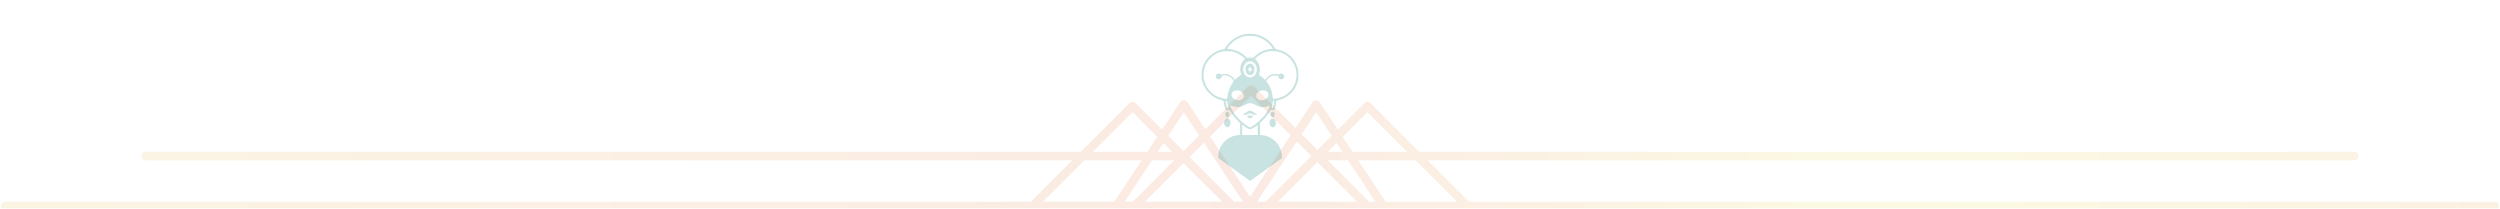
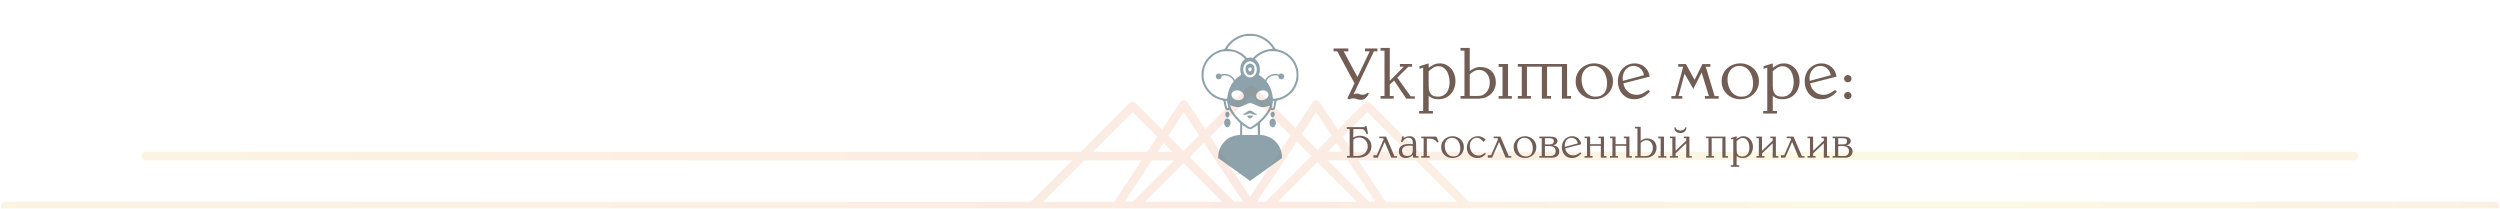
<svg xmlns="http://www.w3.org/2000/svg" xmlns:xlink="http://www.w3.org/1999/xlink" width="840mm" height="70mm" viewBox="0 0 840 70" version="1.1" id="svg1">
  <defs id="defs1">
    <linearGradient xlink:href="#linearGradient490270" id="linearGradient2" gradientUnits="userSpaceOnUse" gradientTransform="matrix(0.8304444,0,0,0.8304444,-649.2515,-341.3594)" x1="800.61" y1="591.469" x2="1013.369" y2="591.469" />
    <linearGradient id="linearGradient490270">
      <stop style="stop-color:#edcd79;stop-opacity:1;" offset="0" id="stop490266" />
      <stop style="stop-color:#ed9d79;stop-opacity:1;" offset="0.5" id="stop490274" />
      <stop style="stop-color:#ede579;stop-opacity:1;" offset="0.75" id="stop490276" />
      <stop style="stop-color:#edbd79;stop-opacity:1;" offset="1" id="stop490268" />
    </linearGradient>
  </defs>
  <g id="layer1" transform="matrix(4.750331,0,0,4.750331,-73.81612,-642.4794)" style="opacity:0.214;stroke-width:0.211">
    <path id="path2" style="mix-blend-mode:normal;fill:url(#linearGradient2);fill-opacity:1;fill-rule:nonzero;stroke:none;stroke-width:0.007" d="m 104.025,141.287 c -0.078,0 -0.156,0.029 -0.214,0.088 -1.006,1.006 -2.012,2.012 -3.017,3.018 -0.42,-0.634 -0.84,-1.269 -1.26,-1.903 -0.129,-0.195 -0.395,-0.195 -0.524,0 -0.425,0.642 -0.85,1.284 -1.274,1.925 -0.624,-0.624 -1.249,-1.249 -1.874,-1.874 -0.117,-0.117 -0.312,-0.117 -0.429,0 -1.148,1.148 -2.296,2.297 -3.445,3.445 H 28.715 25.85 c -0.391,0 -0.391,0.606 0,0.606 H 91.381 c -0.975,0.976 -1.951,1.951 -2.926,2.927 H 31.436 15.904 c -0.269,0 -0.353,0.286 -0.252,0.466 H 192.257 c 0.1,-0.179 0.016,-0.466 -0.252,-0.466 h -0.003 -72.551 c -0.975,-0.976 -1.951,-1.951 -2.926,-2.927 h 62.666 2.865 c 0.391,0 0.391,-0.606 0,-0.606 h -66.138 c -1.148,-1.148 -2.296,-2.296 -3.444,-3.445 -0.117,-0.117 -0.312,-0.117 -0.428,0 -0.624,0.624 -1.249,1.249 -1.874,1.874 -0.425,-0.642 -0.849,-1.284 -1.274,-1.925 -0.13,-0.195 -0.395,-0.195 -0.525,0 -0.401,0.605 -0.801,1.211 -1.201,1.816 -0.977,-0.977 -1.954,-1.954 -2.931,-2.931 -0.059,-0.058 -0.136,-0.088 -0.214,-0.088 z m -0.001,0.732 c 0.018,0.018 0.032,0.03 0.055,0.053 0.319,0.319 0.637,0.637 0.957,0.957 0.597,0.598 1.195,1.195 1.793,1.793 -0.959,1.448 -1.917,2.896 -2.876,4.343 -0.94,-1.419 -1.879,-2.838 -2.818,-4.257 0.963,-0.963 1.926,-1.927 2.889,-2.89 z m -8.377,1.165 c 0.234,0.235 0.469,0.47 0.704,0.704 0.347,0.347 0.695,0.695 1.043,1.042 -0.233,0.352 -0.466,0.704 -0.699,1.055 H 92.845 c 0.934,-0.933 1.868,-1.868 2.801,-2.802 z m 16.611,0 c 0.235,0.235 0.47,0.47 0.704,0.704 0.699,0.699 1.398,1.398 2.098,2.098 h -3.47 -0.379 c -0.232,-0.352 -0.466,-0.703 -0.699,-1.055 0.582,-0.583 1.164,-1.165 1.746,-1.747 z m -12.987,0.007 c 0.113,0.17 0.225,0.341 0.338,0.511 0.249,0.376 0.497,0.752 0.746,1.128 -0.368,0.367 -0.736,0.735 -1.103,1.103 -0.361,-0.361 -0.721,-0.721 -1.081,-1.082 0.366,-0.554 0.732,-1.107 1.099,-1.66 z m 9.363,0 c 0.113,0.17 0.225,0.341 0.338,0.511 0.254,0.383 0.508,0.767 0.762,1.15 -0.336,0.336 -0.673,0.673 -1.009,1.009 -0.373,-0.373 -0.745,-0.746 -1.118,-1.118 0.342,-0.517 0.684,-1.034 1.027,-1.551 z m -1.369,2.067 c 0.165,0.165 0.33,0.331 0.495,0.495 0.179,0.179 0.357,0.358 0.536,0.536 -1.077,1.077 -2.153,2.153 -3.23,3.229 h -0.578 c 0.068,-0.129 0.147,-0.289 0.254,-0.45 0.548,-0.828 1.097,-1.656 1.645,-2.484 0.293,-0.442 0.585,-0.885 0.877,-1.327 z m -6.568,0.087 c 0.185,0.28 0.371,0.561 0.557,0.841 0.736,1.112 1.471,2.222 2.206,3.333 h -0.621 c -1.053,-1.053 -2.105,-2.105 -3.158,-3.158 0.091,-0.091 0.183,-0.183 0.274,-0.274 0.247,-0.247 0.495,-0.494 0.742,-0.742 z m -2.868,0.022 c 0.206,0.206 0.412,0.412 0.618,0.618 h -1.028 c 0.136,-0.206 0.273,-0.412 0.41,-0.618 z m 12.245,0 c 0.136,0.206 0.273,0.412 0.41,0.618 h -1.028 c 0.206,-0.206 0.412,-0.412 0.618,-0.618 z m -17.836,1.224 h 4.053 c -0.646,0.976 -1.292,1.952 -1.937,2.927 h -5.043 c 0.133,-0.133 0.267,-0.267 0.4,-0.4 0.814,-0.815 1.629,-1.63 2.444,-2.444 0.027,-0.028 0.054,-0.055 0.082,-0.083 z m 4.781,0 h 1.574 c -0.976,0.976 -1.951,1.951 -2.926,2.927 h -0.541 c 0.068,-0.129 0.147,-0.289 0.254,-0.45 0.547,-0.825 1.093,-1.651 1.64,-2.477 z m 12.438,0 h 1.429 c 0.646,0.976 1.292,1.951 1.938,2.927 h -0.441 c -0.976,-0.976 -1.95,-1.951 -2.926,-2.927 z m 2.155,0 h 4.054 c 0.975,0.976 1.951,1.951 2.926,2.927 h -5.043 c -0.646,-0.976 -1.292,-1.951 -1.938,-2.927 z m -2.888,0.126 c 0.934,0.933 1.868,1.867 2.801,2.801 h -5.602 c 0.133,-0.133 0.267,-0.267 0.4,-0.4 0.8,-0.801 1.601,-1.601 2.401,-2.401 z m -9.472,0.072 c 0.91,0.91 1.819,1.819 2.729,2.729 h -5.458 c 0.235,-0.236 0.471,-0.471 0.706,-0.706 0.674,-0.674 1.348,-1.349 2.023,-2.023 z" />
  </g>
-   <path id="path3" style="font-variation-settings:normal;opacity:0.807;mix-blend-mode:exclusion;vector-effect:none;fill:#442325;fill-opacity:1;stroke:none;stroke-width:0.02;stroke-linecap:butt;stroke-linejoin:miter;stroke-miterlimit:4;stroke-dasharray:none;stroke-dashoffset:0;stroke-opacity:1;-inkscape-stroke:none;stop-color:#000000" d="m 420.069,11.354 c -0.749,-0.004 -1.497,0.051 -2.014,0.166 -2.665,0.592 -5.016,2.262 -6.296,4.474 -0.272,0.47 -0.313,0.496 -0.977,0.618 -2.864,0.528 -5.444,2.667 -6.48,5.373 -0.455,1.188 -0.588,1.95 -0.578,3.327 0.006,1.003 0.063,1.413 0.295,2.198 0.892,3.019 3.32,5.386 6.266,6.108 0.497,0.122 0.769,0.244 0.803,0.361 0.028,0.097 0.158,0.722 0.288,1.387 0.208,1.062 0.274,1.242 0.55,1.474 0.304,0.256 0.5,0.277 1.028,0.109 0.146,-0.046 0.241,0.037 0.385,0.339 0.354,0.743 1.368,2.073 2.376,3.117 l 1.001,1.038 -0.022,1.926 -0.022,1.925 -0.862,0.122 c -2.044,0.292 -3.521,1.095 -4.793,2.603 -0.998,1.183 -1.55,2.545 -1.672,4.118 l -0.074,0.939 10.764,7.709 10.764,-7.709 -0.072,-0.772 c -0.094,-1.012 -0.332,-1.913 -0.719,-2.729 -1.096,-2.306 -3.383,-3.913 -5.943,-4.176 l -0.694,-0.072 V 43.331 41.334 l 0.812,-0.802 c 1.01,-0.997 1.703,-1.859 2.299,-2.864 0.254,-0.427 0.475,-0.778 0.492,-0.778 0.017,0 0.151,0.047 0.3,0.103 0.34,0.129 0.821,-0.026 1.008,-0.325 0.075,-0.12 0.232,-0.71 0.35,-1.312 0.118,-0.602 0.237,-1.2 0.265,-1.33 0.037,-0.174 0.157,-0.257 0.452,-0.311 1.235,-0.23 2.619,-0.884 3.723,-1.759 1.439,-1.142 2.346,-2.5 2.91,-4.358 0.25,-0.822 0.289,-1.135 0.29,-2.393 0.002,-1.731 -0.143,-2.369 -0.891,-3.912 -0.829,-1.709 -2.18,-3.061 -3.917,-3.919 -0.76,-0.376 -2.254,-0.845 -2.723,-0.855 -0.095,-0.002 -0.433,-0.415 -0.76,-0.925 -1.26,-1.967 -3.481,-3.493 -5.896,-4.052 -0.519,-0.12 -1.269,-0.183 -2.018,-0.187 z m -0.019,0.727 c 1.579,0.002 1.712,0.019 2.68,0.342 1.277,0.427 2.608,1.24 3.535,2.159 0.702,0.695 1.463,1.693 1.367,1.79 -0.027,0.027 -0.477,0.098 -1.001,0.157 -1.831,0.208 -3.597,1.026 -4.971,2.303 l -0.699,0.649 -0.47,-0.105 c -0.306,-0.068 -0.65,-0.067 -0.988,0.002 l -0.518,0.106 -0.513,-0.529 c -1.326,-1.37 -3.248,-2.235 -5.527,-2.488 l -0.618,-0.069 0.222,-0.394 c 0.292,-0.519 1.298,-1.588 2.029,-2.157 0.737,-0.573 1.966,-1.193 3.006,-1.518 0.7,-0.219 1.02,-0.25 2.466,-0.249 z m 7.525,5.087 c 0.887,0.017 1.848,0.149 2.508,0.369 2.124,0.709 3.718,2.089 4.706,4.078 0.621,1.251 0.838,2.176 0.841,3.591 0.009,3.604 -2.449,6.786 -5.954,7.708 -0.884,0.233 -1.879,0.359 -1.945,0.246 -0.024,-0.041 -0.077,-0.34 -0.117,-0.665 -0.117,-0.951 -0.485,-2.33 -0.817,-3.071 -0.349,-0.778 -0.798,-1.499 -1.331,-2.143 0.353,-0.752 0.987,-1.38 1.751,-1.7 0.727,-0.304 1.57,-0.329 2.325,-0.093 -0.074,0.379 0.08,0.784 0.421,1.011 0.453,0.302 1.069,0.18 1.371,-0.273 0.302,-0.453 0.18,-1.069 -0.273,-1.371 -0.413,-0.275 -0.979,-0.193 -1.301,0.183 -0.284,-0.096 -0.58,-0.159 -0.879,-0.188 -0.627,-0.06 -1.27,0.03 -1.855,0.275 -0.819,0.342 -1.497,0.976 -1.913,1.753 -0.587,-0.631 -1.259,-1.177 -1.999,-1.617 -0.162,-0.097 -0.165,-0.145 -0.026,-0.483 0.394,-0.959 0.302,-2.47 -0.212,-3.484 -0.15,-0.295 -0.484,-0.755 -0.744,-1.022 l -0.472,-0.487 0.456,-0.439 c 1.047,-1.008 2.57,-1.792 4.025,-2.076 0.399,-0.078 0.905,-0.11 1.437,-0.1 z m -15.19,0.056 c 1.48,8.07e-4 1.676,0.025 2.466,0.299 1.073,0.373 2.108,0.979 2.887,1.691 l 0.602,0.55 -0.492,0.526 c -0.271,0.289 -0.618,0.802 -0.77,1.139 -0.427,0.944 -0.463,2.586 -0.078,3.588 0.043,0.112 -0.113,0.269 -0.504,0.509 -0.583,0.359 -1.123,0.816 -1.608,1.35 -0.417,-0.776 -1.095,-1.41 -1.914,-1.753 -0.586,-0.245 -1.228,-0.336 -1.855,-0.276 v 0.001 c -0.299,0.029 -0.595,0.091 -0.879,0.187 -0.32,-0.375 -0.881,-0.461 -1.301,-0.182 -0.453,0.302 -0.575,0.918 -0.273,1.371 0.302,0.453 0.918,0.575 1.371,0.273 0.336,-0.224 0.494,-0.63 0.42,-1.011 0.756,-0.236 1.599,-0.212 2.326,0.092 0.767,0.321 1.401,0.952 1.754,1.708 -1.08,1.353 -1.832,3.116 -2.098,5.021 -0.147,1.05 -0.064,0.988 -1.13,0.832 -3.273,-0.481 -5.908,-2.88 -6.712,-6.109 -0.188,-0.757 -0.219,-1.122 -0.175,-2.197 0.09,-2.208 0.8,-3.804 2.387,-5.364 1.019,-1.002 1.692,-1.426 3.009,-1.901 0.919,-0.331 1.023,-0.345 2.566,-0.344 z m 7.691,3.382 c 0.855,0.036 1.656,0.623 2.01,1.569 0.517,1.381 0.024,3.007 -1.08,3.57 -0.935,0.477 -1.783,0.32 -2.531,-0.469 -0.825,-0.87 -0.999,-2.232 -0.428,-3.353 0.318,-0.624 0.633,-0.938 1.17,-1.162 0.282,-0.118 0.574,-0.168 0.859,-0.156 z m -0.045,0.749 c -0.247,-0.006 -0.496,0.07 -0.736,0.232 -0.565,0.381 -0.8,0.877 -0.799,1.689 8e-4,0.906 0.34,1.551 0.964,1.837 0.488,0.224 0.91,0.179 1.369,-0.145 0.488,-0.345 0.663,-0.793 0.666,-1.701 8.1e-4,-0.726 -0.03,-0.855 -0.298,-1.207 -0.348,-0.456 -0.753,-0.695 -1.165,-0.705 z m -0.017,1.285 c 0.141,-0.006 0.285,0.041 0.405,0.161 0.234,0.234 0.21,0.755 -0.046,1.011 -0.118,0.118 -0.287,0.213 -0.375,0.213 -0.242,0 -0.59,-0.396 -0.59,-0.672 0,-0.407 0.296,-0.696 0.606,-0.713 z m -4.367,7.71 a 2.101,1.633 13.564 0 1 0.591,0.075 2.101,1.633 13.564 0 1 1.659,2.081 2.101,1.633 13.564 0 1 -2.425,1.094 2.101,1.633 13.564 0 1 -1.66,-2.08 2.101,1.633 13.564 0 1 1.835,-1.17 z m 8.707,0 a 1.633,2.101 76.436 0 1 1.834,1.17 1.633,2.101 76.436 0 1 -1.659,2.08 1.633,2.101 76.436 0 1 -2.425,-1.094 1.633,2.101 76.436 0 1 1.659,-2.081 1.633,2.101 76.436 0 1 0.591,-0.074 z m -12.314,3.537 c 0.24,0 0.272,0.055 0.339,0.563 0.04,0.31 0.147,0.816 0.235,1.125 0.089,0.309 0.132,0.61 0.095,0.67 -0.037,0.06 -0.152,0.108 -0.256,0.108 -0.155,0 -0.225,-0.185 -0.377,-0.991 -0.103,-0.545 -0.213,-1.1 -0.244,-1.232 -0.047,-0.201 -0.011,-0.242 0.209,-0.242 z m 15.89,0 c 0.325,0 0.326,0.019 0.054,1.34 -0.118,0.573 -0.215,1.061 -0.215,1.084 0,0.001 -8e-4,0.004 -8e-4,0.006 -1.4e-4,5.71e-4 -8.1e-4,0.002 -8.1e-4,0.004 -0.03,0.066 -0.415,0.031 -0.463,-0.046 -0.027,-0.044 0.041,-0.442 0.153,-0.885 0.111,-0.442 0.203,-0.961 0.204,-1.153 8.1e-4,-0.3 0.039,-0.349 0.27,-0.349 z m -7.915,0.77 c 0.476,-0.004 0.956,0.196 1.813,0.599 0.644,0.303 1.404,0.608 1.688,0.678 0.623,0.153 1.496,0.076 2.432,-0.216 0.366,-0.114 0.685,-0.192 0.723,-0.178 v 0.001 h 8.1e-4 v 0.001 h 8e-4 v 0.001 h 8.2e-4 v 0.001 c 0.013,0.038 -0.09,0.345 -0.234,0.699 -0.789,1.942 -3.022,4.411 -5.47,6.046 -0.409,0.273 -0.819,0.496 -0.911,0.495 -0.241,-0.002 -0.956,-0.429 -1.888,-1.131 -1.949,-1.467 -3.5,-3.245 -4.391,-5.033 -0.528,-1.058 -0.588,-1.3 -0.294,-1.175 0.103,0.043 0.621,0.197 1.152,0.341 1.442,0.392 1.928,0.323 3.591,-0.502 0.839,-0.416 1.31,-0.623 1.786,-0.627 z m -0.045,2.493 c -0.141,0.009 -0.292,0.062 -0.545,0.171 -0.293,0.126 -0.642,0.346 -0.777,0.49 -0.135,0.143 -0.441,0.312 -0.679,0.376 -0.405,0.109 -0.419,0.127 -0.227,0.267 0.305,0.223 0.814,0.183 1.494,-0.118 0.748,-0.331 0.835,-0.331 1.548,0.001 0.641,0.298 1.161,0.34 1.463,0.119 0.189,-0.139 0.18,-0.153 -0.142,-0.223 -0.189,-0.042 -0.403,-0.132 -0.476,-0.204 -0.336,-0.326 -0.917,-0.697 -1.277,-0.812 -0.128,-0.041 -0.226,-0.064 -0.322,-0.067 -0.019,-8.03e-4 -0.04,-0.001 -0.06,0 z m 7.717,0.384 c -0.373,0.006 -0.776,0.374 -0.776,0.876 0,0.356 0.251,0.899 0.453,0.98 0.298,0.12 0.505,0.058 0.717,-0.211 0.269,-0.342 0.298,-1.064 0.056,-1.409 -0.117,-0.167 -0.281,-0.238 -0.451,-0.235 z m -15.306,0.011 c -0.064,0.002 -0.132,0.013 -0.204,0.031 -0.529,0.133 -0.639,1.306 -0.158,1.699 0.31,0.253 0.489,0.237 0.801,-0.075 0.179,-0.179 0.262,-0.383 0.262,-0.636 0,-0.675 -0.252,-1.036 -0.7,-1.019 z m 7.664,1.274 c -0.843,0 -0.958,0.023 -0.957,0.188 8.1e-4,0.24 0.095,0.37 0.424,0.595 h 8.1e-4 c 0.146,0.1 0.353,0.182 0.461,0.182 0.358,0 0.803,-0.311 0.918,-0.64 l 0.113,-0.325 z m -7.625,0.975 v 0.001 c -0.1,0.006 -0.205,0.043 -0.336,0.111 -0.858,0.446 -1.039,1.772 -0.343,2.51 0.472,0.5 0.883,0.502 1.32,0.002 0.593,-0.676 0.547,-1.818 -0.096,-2.359 -0.227,-0.191 -0.379,-0.274 -0.546,-0.265 z m 15.26,0.026 c -0.081,-0.002 -0.165,0.006 -0.251,0.031 -0.912,0.262 -1.191,1.796 -0.467,2.565 0.553,0.586 1.184,0.445 1.569,-0.351 0.467,-0.965 -0.066,-2.214 -0.852,-2.245 z m -10.309,2.103 0.831,0.579 c 1.675,1.166 1.88,1.178 3.369,0.187 0.54,-0.359 0.995,-0.64 1.011,-0.624 0.026,0.027 0.062,2.252 0.047,2.998 l -0.006,0.295 H 419.996 417.37 V 43.642 Z" />
+   <path id="path3" style="font-variation-settings:normal;opacity:1;mix-blend-mode:exclusion;vector-effect:none;fill:#725d54;fill-opacity:1;stroke:none;stroke-width:0.02;stroke-linecap:butt;stroke-linejoin:miter;stroke-miterlimit:4;stroke-dasharray:none;stroke-dashoffset:0;stroke-opacity:1;-inkscape-stroke:none;stop-color:#000000" d="m 420.069,11.354 c -0.749,-0.004 -1.497,0.051 -2.014,0.166 -2.665,0.592 -5.016,2.262 -6.296,4.474 -0.272,0.47 -0.313,0.496 -0.977,0.618 -2.864,0.528 -5.444,2.667 -6.48,5.373 -0.455,1.188 -0.588,1.95 -0.578,3.327 0.006,1.003 0.063,1.413 0.295,2.198 0.892,3.019 3.32,5.386 6.266,6.108 0.497,0.122 0.769,0.244 0.803,0.361 0.028,0.097 0.158,0.722 0.288,1.387 0.208,1.062 0.274,1.242 0.55,1.474 0.304,0.256 0.5,0.277 1.028,0.109 0.146,-0.046 0.241,0.037 0.385,0.339 0.354,0.743 1.368,2.073 2.376,3.117 l 1.001,1.038 -0.022,1.926 -0.022,1.925 -0.862,0.122 c -2.044,0.292 -3.521,1.095 -4.793,2.603 -0.998,1.183 -1.55,2.545 -1.672,4.118 l -0.074,0.939 10.764,7.709 10.764,-7.709 -0.072,-0.772 c -0.094,-1.012 -0.332,-1.913 -0.719,-2.729 -1.096,-2.306 -3.383,-3.913 -5.943,-4.176 l -0.694,-0.072 V 43.331 41.334 l 0.812,-0.802 c 1.01,-0.997 1.703,-1.859 2.299,-2.864 0.254,-0.427 0.475,-0.778 0.492,-0.778 0.017,0 0.151,0.047 0.3,0.103 0.34,0.129 0.821,-0.026 1.008,-0.325 0.075,-0.12 0.232,-0.71 0.35,-1.312 0.118,-0.602 0.237,-1.2 0.265,-1.33 0.037,-0.174 0.157,-0.257 0.452,-0.311 1.235,-0.23 2.619,-0.884 3.723,-1.759 1.439,-1.142 2.346,-2.5 2.91,-4.358 0.25,-0.822 0.289,-1.135 0.29,-2.393 0.002,-1.731 -0.143,-2.369 -0.891,-3.912 -0.829,-1.709 -2.18,-3.061 -3.917,-3.919 -0.76,-0.376 -2.254,-0.845 -2.723,-0.855 -0.095,-0.002 -0.433,-0.415 -0.76,-0.925 -1.26,-1.967 -3.481,-3.493 -5.896,-4.052 -0.519,-0.12 -1.269,-0.183 -2.018,-0.187 z m -0.019,0.727 c 1.579,0.002 1.712,0.019 2.68,0.342 1.277,0.427 2.608,1.24 3.535,2.159 0.702,0.695 1.463,1.693 1.367,1.79 -0.027,0.027 -0.477,0.098 -1.001,0.157 -1.831,0.208 -3.597,1.026 -4.971,2.303 l -0.699,0.649 -0.47,-0.105 c -0.306,-0.068 -0.65,-0.067 -0.988,0.002 l -0.518,0.106 -0.513,-0.529 c -1.326,-1.37 -3.248,-2.235 -5.527,-2.488 l -0.618,-0.069 0.222,-0.394 c 0.292,-0.519 1.298,-1.588 2.029,-2.157 0.737,-0.573 1.966,-1.193 3.006,-1.518 0.7,-0.219 1.02,-0.25 2.466,-0.249 z m 7.525,5.087 c 0.887,0.017 1.848,0.149 2.508,0.369 2.124,0.709 3.718,2.089 4.706,4.078 0.621,1.251 0.838,2.176 0.841,3.591 0.009,3.604 -2.449,6.786 -5.954,7.708 -0.884,0.233 -1.879,0.359 -1.945,0.246 -0.024,-0.041 -0.077,-0.34 -0.117,-0.665 -0.117,-0.951 -0.485,-2.33 -0.817,-3.071 -0.349,-0.778 -0.798,-1.499 -1.331,-2.143 0.353,-0.752 0.987,-1.38 1.751,-1.7 0.727,-0.304 1.57,-0.329 2.325,-0.093 -0.074,0.379 0.08,0.784 0.421,1.011 0.453,0.302 1.069,0.18 1.371,-0.273 0.302,-0.453 0.18,-1.069 -0.273,-1.371 -0.413,-0.275 -0.979,-0.193 -1.301,0.183 -0.284,-0.096 -0.58,-0.159 -0.879,-0.188 -0.627,-0.06 -1.27,0.03 -1.855,0.275 -0.819,0.342 -1.497,0.976 -1.913,1.753 -0.587,-0.631 -1.259,-1.177 -1.999,-1.617 -0.162,-0.097 -0.165,-0.145 -0.026,-0.483 0.394,-0.959 0.302,-2.47 -0.212,-3.484 -0.15,-0.295 -0.484,-0.755 -0.744,-1.022 l -0.472,-0.487 0.456,-0.439 c 1.047,-1.008 2.57,-1.792 4.025,-2.076 0.399,-0.078 0.905,-0.11 1.437,-0.1 z m -15.19,0.056 c 1.48,8.07e-4 1.676,0.025 2.466,0.299 1.073,0.373 2.108,0.979 2.887,1.691 l 0.602,0.55 -0.492,0.526 c -0.271,0.289 -0.618,0.802 -0.77,1.139 -0.427,0.944 -0.463,2.586 -0.078,3.588 0.043,0.112 -0.113,0.269 -0.504,0.509 -0.583,0.359 -1.123,0.816 -1.608,1.35 -0.417,-0.776 -1.095,-1.41 -1.914,-1.753 -0.586,-0.245 -1.228,-0.336 -1.855,-0.276 v 0.001 c -0.299,0.029 -0.595,0.091 -0.879,0.187 -0.32,-0.375 -0.881,-0.461 -1.301,-0.182 -0.453,0.302 -0.575,0.918 -0.273,1.371 0.302,0.453 0.918,0.575 1.371,0.273 0.336,-0.224 0.494,-0.63 0.42,-1.011 0.756,-0.236 1.599,-0.212 2.326,0.092 0.767,0.321 1.401,0.952 1.754,1.708 -1.08,1.353 -1.832,3.116 -2.098,5.021 -0.147,1.05 -0.064,0.988 -1.13,0.832 -3.273,-0.481 -5.908,-2.88 -6.712,-6.109 -0.188,-0.757 -0.219,-1.122 -0.175,-2.197 0.09,-2.208 0.8,-3.804 2.387,-5.364 1.019,-1.002 1.692,-1.426 3.009,-1.901 0.919,-0.331 1.023,-0.345 2.566,-0.344 z m 7.691,3.382 c 0.855,0.036 1.656,0.623 2.01,1.569 0.517,1.381 0.024,3.007 -1.08,3.57 -0.935,0.477 -1.783,0.32 -2.531,-0.469 -0.825,-0.87 -0.999,-2.232 -0.428,-3.353 0.318,-0.624 0.633,-0.938 1.17,-1.162 0.282,-0.118 0.574,-0.168 0.859,-0.156 z m -0.045,0.749 c -0.247,-0.006 -0.496,0.07 -0.736,0.232 -0.565,0.381 -0.8,0.877 -0.799,1.689 8e-4,0.906 0.34,1.551 0.964,1.837 0.488,0.224 0.91,0.179 1.369,-0.145 0.488,-0.345 0.663,-0.793 0.666,-1.701 8.1e-4,-0.726 -0.03,-0.855 -0.298,-1.207 -0.348,-0.456 -0.753,-0.695 -1.165,-0.705 z m -0.017,1.285 c 0.141,-0.006 0.285,0.041 0.405,0.161 0.234,0.234 0.21,0.755 -0.046,1.011 -0.118,0.118 -0.287,0.213 -0.375,0.213 -0.242,0 -0.59,-0.396 -0.59,-0.672 0,-0.407 0.296,-0.696 0.606,-0.713 z m -4.367,7.71 a 2.101,1.633 13.564 0 1 0.591,0.075 2.101,1.633 13.564 0 1 1.659,2.081 2.101,1.633 13.564 0 1 -2.425,1.094 2.101,1.633 13.564 0 1 -1.66,-2.08 2.101,1.633 13.564 0 1 1.835,-1.17 z m 8.707,0 a 1.633,2.101 76.436 0 1 1.834,1.17 1.633,2.101 76.436 0 1 -1.659,2.08 1.633,2.101 76.436 0 1 -2.425,-1.094 1.633,2.101 76.436 0 1 1.659,-2.081 1.633,2.101 76.436 0 1 0.591,-0.074 z m -12.314,3.537 c 0.24,0 0.272,0.055 0.339,0.563 0.04,0.31 0.147,0.816 0.235,1.125 0.089,0.309 0.132,0.61 0.095,0.67 -0.037,0.06 -0.152,0.108 -0.256,0.108 -0.155,0 -0.225,-0.185 -0.377,-0.991 -0.103,-0.545 -0.213,-1.1 -0.244,-1.232 -0.047,-0.201 -0.011,-0.242 0.209,-0.242 z m 15.89,0 c 0.325,0 0.326,0.019 0.054,1.34 -0.118,0.573 -0.215,1.061 -0.215,1.084 0,0.001 -8e-4,0.004 -8e-4,0.006 -1.4e-4,5.71e-4 -8.1e-4,0.002 -8.1e-4,0.004 -0.03,0.066 -0.415,0.031 -0.463,-0.046 -0.027,-0.044 0.041,-0.442 0.153,-0.885 0.111,-0.442 0.203,-0.961 0.204,-1.153 8.1e-4,-0.3 0.039,-0.349 0.27,-0.349 z m -7.915,0.77 c 0.476,-0.004 0.956,0.196 1.813,0.599 0.644,0.303 1.404,0.608 1.688,0.678 0.623,0.153 1.496,0.076 2.432,-0.216 0.366,-0.114 0.685,-0.192 0.723,-0.178 v 0.001 h 8.1e-4 v 0.001 h 8e-4 v 0.001 h 8.2e-4 v 0.001 c 0.013,0.038 -0.09,0.345 -0.234,0.699 -0.789,1.942 -3.022,4.411 -5.47,6.046 -0.409,0.273 -0.819,0.496 -0.911,0.495 -0.241,-0.002 -0.956,-0.429 -1.888,-1.131 -1.949,-1.467 -3.5,-3.245 -4.391,-5.033 -0.528,-1.058 -0.588,-1.3 -0.294,-1.175 0.103,0.043 0.621,0.197 1.152,0.341 1.442,0.392 1.928,0.323 3.591,-0.502 0.839,-0.416 1.31,-0.623 1.786,-0.627 z m -0.045,2.493 c -0.141,0.009 -0.292,0.062 -0.545,0.171 -0.293,0.126 -0.642,0.346 -0.777,0.49 -0.135,0.143 -0.441,0.312 -0.679,0.376 -0.405,0.109 -0.419,0.127 -0.227,0.267 0.305,0.223 0.814,0.183 1.494,-0.118 0.748,-0.331 0.835,-0.331 1.548,0.001 0.641,0.298 1.161,0.34 1.463,0.119 0.189,-0.139 0.18,-0.153 -0.142,-0.223 -0.189,-0.042 -0.403,-0.132 -0.476,-0.204 -0.336,-0.326 -0.917,-0.697 -1.277,-0.812 -0.128,-0.041 -0.226,-0.064 -0.322,-0.067 -0.019,-8.03e-4 -0.04,-0.001 -0.06,0 z m 7.717,0.384 c -0.373,0.006 -0.776,0.374 -0.776,0.876 0,0.356 0.251,0.899 0.453,0.98 0.298,0.12 0.505,0.058 0.717,-0.211 0.269,-0.342 0.298,-1.064 0.056,-1.409 -0.117,-0.167 -0.281,-0.238 -0.451,-0.235 z m -15.306,0.011 c -0.064,0.002 -0.132,0.013 -0.204,0.031 -0.529,0.133 -0.639,1.306 -0.158,1.699 0.31,0.253 0.489,0.237 0.801,-0.075 0.179,-0.179 0.262,-0.383 0.262,-0.636 0,-0.675 -0.252,-1.036 -0.7,-1.019 z m 7.664,1.274 c -0.843,0 -0.958,0.023 -0.957,0.188 8.1e-4,0.24 0.095,0.37 0.424,0.595 h 8.1e-4 c 0.146,0.1 0.353,0.182 0.461,0.182 0.358,0 0.803,-0.311 0.918,-0.64 l 0.113,-0.325 z m -7.625,0.975 v 0.001 c -0.1,0.006 -0.205,0.043 -0.336,0.111 -0.858,0.446 -1.039,1.772 -0.343,2.51 0.472,0.5 0.883,0.502 1.32,0.002 0.593,-0.676 0.547,-1.818 -0.096,-2.359 -0.227,-0.191 -0.379,-0.274 -0.546,-0.265 z m 15.26,0.026 c -0.081,-0.002 -0.165,0.006 -0.251,0.031 -0.912,0.262 -1.191,1.796 -0.467,2.565 0.553,0.586 1.184,0.445 1.569,-0.351 0.467,-0.965 -0.066,-2.214 -0.852,-2.245 z m -10.309,2.103 0.831,0.579 c 1.675,1.166 1.88,1.178 3.369,0.187 0.54,-0.359 0.995,-0.64 1.011,-0.624 0.026,0.027 0.062,2.252 0.047,2.998 l -0.006,0.295 H 419.996 417.37 V 43.642 Z" />
+   <g id="g2" transform="translate(0,-0.099688)">
+     <path style="font-size:24.694px;line-height:1;font-family:'Beltheder Ex Marina Deco';-inkscape-font-specification:'Beltheder Ex Marina Deco, Normal';text-align:center;letter-spacing:0px;word-spacing:0px;white-space:pre;fill:#725d54;stroke-width:0.779;stroke-linejoin:round;paint-order:stroke fill markers" d="m 452.719,33.144 2.395,-5.062 -5.803,-10.742 h -1.235 v -0.963 h 4.964 v 0.963 h -1.58 l 4.643,8.643 4.124,-8.643 h -1.58 v -0.963 h 4.173 v 0.963 h -1.185 l -6.865,14.471 q 0.198,-0.099 0.445,-0.173 0.272,-0.099 0.568,-0.099 0.395,0 0.593,0.074 0.222,0.049 0.42,0.123 0.198,0.074 0.42,0.148 0.222,0.049 0.617,0.049 0.568,0 0.889,-0.148 0.321,-0.173 0.766,-0.519 l 0.494,0.198 q -0.395,0.889 -1.087,1.531 -0.691,0.642 -1.729,0.642 -0.494,0 -0.766,-0.074 -0.272,-0.074 -0.519,-0.173 -0.247,-0.099 -0.543,-0.173 -0.296,-0.074 -0.815,-0.074 -0.296,0 -0.617,0.099 -0.296,0.074 -0.519,0.272 z m 19.756,0.099 -4.05,-6.075 -1.457,1.333 v 3.852 h 1.309 v 0.889 h -4.396 V 32.354 h 1.309 V 17.117 h -1.333 v -0.914 h 3.111 v 11.063 l 4.717,-4.766 h -1.333 v -0.889 h 4.099 v 0.889 h -1.235 l -3.729,3.679 4.519,6.297 h 1.383 v 0.766 z m 7.556,-4.42 q 0,0.667 0.099,1.358 0.099,0.667 0.42,1.21 0.321,0.519 0.938,0.864 0.617,0.321 1.655,0.321 1.087,0 1.827,-0.42 0.766,-0.42 1.21,-1.087 0.469,-0.691 0.667,-1.58 0.222,-0.889 0.222,-1.852 -0.025,-0.914 -0.247,-1.852 -0.198,-0.963 -0.642,-1.704 -0.445,-0.766 -1.161,-1.235 -0.691,-0.494 -1.704,-0.494 -0.988,0 -1.778,0.519 -0.79,0.519 -1.506,1.161 z m -3.21,9.433 v -0.864 h 1.358 V 22.822 l -1.235,0.395 v -0.864 l 3.087,-0.963 v 1.482 q 0.469,-0.321 0.889,-0.593 0.42,-0.272 0.84,-0.469 0.42,-0.198 0.889,-0.296 0.494,-0.123 1.111,-0.123 1.21,0 2.173,0.494 0.988,0.494 1.679,1.309 0.691,0.815 1.062,1.877 0.37,1.062 0.37,2.198 0,1.333 -0.42,2.469 -0.395,1.111 -1.161,1.951 -0.741,0.815 -1.803,1.284 -1.062,0.469 -2.395,0.469 -0.864,0 -1.704,-0.247 -0.815,-0.247 -1.531,-0.963 v 5.161 h 1.432 v 0.864 z m 17.014,-14.249 q 0.691,-0.568 1.556,-0.963 0.864,-0.42 1.976,-0.42 1.21,0 2.173,0.37 0.988,0.37 1.655,1.062 0.691,0.667 1.037,1.63 0.37,0.938 0.37,2.074 0,1.136 -0.42,2.124 -0.395,0.988 -1.136,1.729 -0.741,0.716 -1.753,1.161 -1.012,0.42 -2.198,0.469 h -6.346 V 32.354 h 1.309 V 17.117 h -1.333 v -0.914 h 3.111 z m 3.136,-0.42 q -0.864,-0.025 -1.679,0.42 -0.79,0.444 -1.457,1.087 v 7.235 h 2.865 q 1.235,0 2.074,-0.642 0.864,-0.642 1.309,-1.605 0.445,-0.963 0.469,-2.074 0.049,-1.136 -0.346,-2.099 -0.37,-0.988 -1.185,-1.63 -0.815,-0.667 -2.05,-0.691 z m 11.014,9.656 h -4.445 v -0.864 h 1.309 v -9.804 h -1.309 v -0.963 h 3.161 v 10.767 h 1.284 z m 18.57,-0.889 h 1.333 v 0.889 h -3.087 V 22.501 h -4.988 v 9.853 h 1.333 v 0.889 h -3.087 V 22.501 h -5.013 l 0.025,9.853 h 1.333 v 0.889 h -4.42 V 32.354 h 1.333 v -9.853 h -1.333 v -0.889 h 16.545 z m 4.84,-5.581 q 0,1.037 0.296,2.074 0.296,1.012 0.864,1.852 0.593,0.84 1.457,1.358 0.889,0.519 2.05,0.519 1.111,0 1.852,-0.346 0.741,-0.37 1.21,-0.988 0.469,-0.617 0.667,-1.457 0.198,-0.84 0.198,-1.778 0,-1.037 -0.296,-2.05 -0.272,-1.037 -0.864,-1.852 -0.568,-0.84 -1.432,-1.333 -0.84,-0.519 -1.976,-0.519 -0.963,0 -1.729,0.37 -0.741,0.37 -1.259,0.988 -0.519,0.617 -0.79,1.457 -0.247,0.815 -0.247,1.704 z m 4.297,-5.383 q 1.309,0 2.445,0.469 1.161,0.444 2,1.259 0.864,0.79 1.333,1.901 0.494,1.111 0.494,2.395 0,1.309 -0.494,2.42 -0.469,1.087 -1.333,1.901 -0.84,0.79 -2,1.259 -1.136,0.444 -2.445,0.444 -1.309,0 -2.469,-0.444 -1.136,-0.469 -2,-1.259 -0.84,-0.815 -1.333,-1.901 -0.469,-1.111 -0.469,-2.42 0,-1.284 0.469,-2.395 0.494,-1.111 1.333,-1.901 0.864,-0.815 2,-1.259 1.161,-0.469 2.469,-0.469 z m 16.669,3.976 q -0.099,-0.642 -0.395,-1.21 -0.296,-0.568 -0.741,-0.988 -0.445,-0.42 -1.037,-0.667 -0.593,-0.247 -1.284,-0.247 -0.988,0 -1.753,0.444 -0.741,0.444 -1.21,1.161 -0.469,0.716 -0.642,1.63 -0.173,0.889 0,1.778 z m -6.914,2.741 q 0.148,0.815 0.519,1.531 0.395,0.691 0.963,1.21 0.568,0.519 1.284,0.815 0.741,0.296 1.58,0.296 0.667,0 1.185,-0.123 0.519,-0.123 0.963,-0.346 0.469,-0.222 0.914,-0.519 0.445,-0.296 0.963,-0.667 l 0.593,0.642 q -0.543,0.519 -1.111,0.963 -0.543,0.445 -1.185,0.79 -0.617,0.346 -1.358,0.543 -0.716,0.198 -1.605,0.198 -1.309,0 -2.346,-0.469 -1.012,-0.494 -1.729,-1.309 -0.716,-0.84 -1.111,-1.926 -0.37,-1.111 -0.37,-2.346 0,-1.259 0.42,-2.346 0.42,-1.111 1.185,-1.901 0.766,-0.815 1.803,-1.284 1.062,-0.469 2.297,-0.469 0.988,0 1.827,0.346 0.864,0.321 1.531,0.914 0.667,0.593 1.087,1.408 0.42,0.815 0.543,1.778 z m 26.3,-3.63 -2.79,5.507 -2.939,-5.112 -2.05,7.507 h 1.284 v 0.864 h -3.655 v -0.864 h 1.284 l 2.667,-9.853 h -1.655 V 21.636 h 2.593 l 2.889,5.309 2.642,-5.309 h 2.667 v 0.889 h -1.556 l 2.988,9.853 h 1.358 v 0.864 h -4.618 v -0.864 h 1.333 z m 8.692,2.297 q 0,1.037 0.296,2.074 0.296,1.012 0.864,1.852 0.593,0.84 1.457,1.358 0.889,0.519 2.05,0.519 1.111,0 1.852,-0.346 0.741,-0.37 1.21,-0.988 0.469,-0.617 0.667,-1.457 0.198,-0.84 0.198,-1.778 0,-1.037 -0.296,-2.05 -0.272,-1.037 -0.864,-1.852 -0.568,-0.84 -1.432,-1.333 -0.84,-0.519 -1.976,-0.519 -0.963,0 -1.729,0.37 -0.741,0.37 -1.259,0.988 -0.519,0.617 -0.79,1.457 -0.247,0.815 -0.247,1.704 z m 4.297,-5.383 q 1.309,0 2.445,0.469 1.161,0.444 2,1.259 0.864,0.79 1.333,1.901 0.494,1.111 0.494,2.395 0,1.309 -0.494,2.42 -0.469,1.087 -1.333,1.901 -0.84,0.79 -2,1.259 -1.136,0.444 -2.445,0.444 -1.309,0 -2.469,-0.444 -1.136,-0.469 -2,-1.259 -0.84,-0.815 -1.333,-1.901 -0.469,-1.111 -0.469,-2.42 0,-1.284 0.469,-2.395 0.494,-1.111 1.333,-1.901 0.864,-0.815 2,-1.259 1.161,-0.469 2.469,-0.469 z m 10.915,7.433 q 0,0.667 0.099,1.358 0.099,0.667 0.42,1.21 0.321,0.519 0.938,0.864 0.617,0.321 1.655,0.321 1.087,0 1.827,-0.42 0.766,-0.42 1.21,-1.087 0.469,-0.691 0.667,-1.58 0.222,-0.889 0.222,-1.852 -0.025,-0.914 -0.247,-1.852 -0.198,-0.963 -0.642,-1.704 -0.445,-0.766 -1.161,-1.235 -0.691,-0.494 -1.704,-0.494 -0.988,0 -1.778,0.519 -0.79,0.519 -1.506,1.161 z m -3.21,9.433 v -0.864 h 1.358 V 22.822 l -1.235,0.395 v -0.864 l 3.087,-0.963 v 1.482 q 0.469,-0.321 0.889,-0.593 0.42,-0.272 0.84,-0.469 0.42,-0.198 0.889,-0.296 0.494,-0.123 1.111,-0.123 1.21,0 2.173,0.494 0.988,0.494 1.679,1.309 0.691,0.815 1.062,1.877 0.37,1.062 0.37,2.198 0,1.333 -0.42,2.469 -0.395,1.111 -1.161,1.951 -0.741,0.815 -1.803,1.284 -1.062,0.469 -2.395,0.469 -0.864,0 -1.704,-0.247 -0.815,-0.247 -1.531,-0.963 v 5.161 h 1.432 v 0.864 z m 22.694,-12.89 q -0.099,-0.642 -0.395,-1.21 -0.296,-0.568 -0.741,-0.988 -0.445,-0.42 -1.037,-0.667 -0.593,-0.247 -1.284,-0.247 -0.988,0 -1.753,0.444 -0.741,0.444 -1.21,1.161 -0.469,0.716 -0.642,1.63 -0.173,0.889 0,1.778 z m -6.914,2.741 q 0.148,0.815 0.519,1.531 0.395,0.691 0.963,1.21 0.568,0.519 1.284,0.815 0.741,0.296 1.58,0.296 0.667,0 1.185,-0.123 0.519,-0.123 0.963,-0.346 0.469,-0.222 0.914,-0.519 0.445,-0.296 0.963,-0.667 l 0.593,0.642 q -0.543,0.519 -1.111,0.963 -0.543,0.445 -1.185,0.79 -0.617,0.346 -1.358,0.543 -0.716,0.198 -1.605,0.198 -1.309,0 -2.346,-0.469 -1.012,-0.494 -1.729,-1.309 -0.716,-0.84 -1.111,-1.926 -0.37,-1.111 -0.37,-2.346 0,-1.259 0.42,-2.346 0.42,-1.111 1.185,-1.901 0.766,-0.815 1.803,-1.284 1.062,-0.469 2.297,-0.469 0.988,0 1.827,0.346 0.864,0.321 1.531,0.914 0.667,0.593 1.087,1.408 0.42,0.815 0.543,1.778 z m 12.644,5.334 q -0.444,0 -0.84,-0.321 -0.395,-0.346 -0.395,-0.914 0,-0.568 0.395,-0.889 0.395,-0.346 0.84,-0.346 0.445,0 0.84,0.346 0.395,0.321 0.395,0.889 0,0.568 -0.395,0.914 -0.395,0.321 -0.84,0.321 z m 0,-5.68 q -0.444,0 -0.84,-0.321 -0.395,-0.346 -0.395,-0.914 0,-0.568 0.395,-0.889 0.395,-0.346 0.84,-0.346 0.445,0 0.84,0.346 0.395,0.321 0.395,0.889 0,0.568 -0.395,0.914 -0.395,0.321 -0.84,0.321 z" id="text1" aria-label="Укрытое море:" />
+     <path d="m 454.719,52.496 h 1.414 q 0.602,0 1.218,-0.196 0.632,-0.211 1.128,-0.617 0.496,-0.421 0.797,-1.053 0.316,-0.632 0.286,-1.474 -0.015,-0.647 -0.256,-1.173 -0.241,-0.526 -0.632,-0.887 -0.391,-0.376 -0.887,-0.587 -0.496,-0.211 -1.038,-0.226 -0.526,-0.015 -1.053,0.165 -0.526,0.18 -0.978,0.602 z m 0,-9.024 -0.015,2.873 q 0.556,-0.376 1.233,-0.526 0.677,-0.165 1.354,-0.105 0.677,0.06 1.308,0.316 0.632,0.256 1.128,0.707 0.496,0.451 0.782,1.083 0.301,0.632 0.301,1.429 0,0.857 -0.331,1.564 -0.316,0.692 -0.917,1.203 -0.587,0.511 -1.414,0.797 -0.812,0.271 -1.805,0.271 h -3.76 V 52.496 h 0.902 v -9.084 h -0.978 v -0.602 h 6.121 l -0.06,-0.346 h 0.587 l 0.511,2.617 h -0.587 q -0.211,-0.857 -0.647,-1.248 -0.436,-0.361 -1.248,-0.361 z m 7.866,8.768 2.316,-5.294 -0.165,-0.406 h -1.308 v -0.541 h 2.301 l 2.782,6.558 h 0.887 v 0.526 h -1.925 l -2.226,-5.294 -2.331,5.294 h -1.444 v -0.842 z m 12.107,-3.143 q -0.256,-0.03 -0.541,-0.06 -0.271,-0.03 -0.496,-0.03 -0.436,0 -0.887,0.075 -0.436,0.06 -0.812,0.256 -0.361,0.18 -0.602,0.511 -0.226,0.316 -0.226,0.827 0,0.812 0.391,1.324 0.406,0.511 1.354,0.511 0.993,0 1.399,-0.526 0.421,-0.541 0.421,-1.354 z m -3.098,-2.587 q 0.481,-0.331 0.978,-0.481 0.496,-0.165 1.098,-0.165 0.707,0 1.128,0.271 0.436,0.271 0.662,0.707 0.226,0.436 0.286,1.008 0.075,0.556 0.075,1.158 v 3.549 h 0.797 v 0.526 H 474.843 l -0.15,-0.872 q -0.481,0.481 -1.098,0.737 -0.617,0.256 -1.293,0.256 -1.038,0 -1.669,-0.617 -0.632,-0.632 -0.632,-1.715 0,-0.707 0.301,-1.173 0.301,-0.466 0.782,-0.737 0.481,-0.271 1.083,-0.376 0.602,-0.105 1.203,-0.105 0.331,0 0.662,0.015 0.331,0.015 0.662,0.045 0.015,-0.421 -0.015,-0.812 -0.03,-0.391 -0.18,-0.692 -0.15,-0.301 -0.466,-0.466 -0.301,-0.18 -0.812,-0.18 -0.692,0 -1.233,0.451 -0.541,0.436 -0.812,1.038 l -0.451,-0.105 0.496,-1.925 0.451,0.105 z m 11.385,1.489 q -0.541,-0.722 -1.203,-1.038 -0.331,-0.15 -0.737,-0.226 -0.406,-0.075 -0.932,-0.075 h -0.692 v 5.881 h 0.948 v 0.541 h -2.828 v -0.541 h 0.812 v -6.001 h -0.812 v -0.541 h 5.084 l 0.767,1.73 z m 2.452,1.143 q 0,0.632 0.18,1.263 0.18,0.617 0.526,1.128 0.361,0.511 0.887,0.827 0.541,0.316 1.248,0.316 0.677,0 1.128,-0.211 0.451,-0.226 0.737,-0.602 0.286,-0.376 0.406,-0.887 0.12,-0.511 0.12,-1.083 0,-0.632 -0.18,-1.248 -0.165,-0.632 -0.526,-1.128 -0.346,-0.511 -0.872,-0.812 -0.511,-0.316 -1.203,-0.316 -0.587,0 -1.053,0.226 -0.451,0.226 -0.767,0.602 -0.316,0.376 -0.481,0.887 -0.15,0.496 -0.15,1.038 z m 2.617,-3.279 q 0.797,0 1.489,0.286 0.707,0.271 1.218,0.767 0.526,0.481 0.812,1.158 0.301,0.677 0.301,1.459 0,0.797 -0.301,1.474 -0.286,0.662 -0.812,1.158 -0.511,0.481 -1.218,0.767 -0.692,0.271 -1.489,0.271 -0.797,0 -1.504,-0.271 -0.692,-0.286 -1.218,-0.767 -0.511,-0.496 -0.812,-1.158 -0.286,-0.677 -0.286,-1.474 0,-0.782 0.286,-1.459 0.301,-0.677 0.812,-1.158 0.526,-0.496 1.218,-0.767 0.707,-0.286 1.504,-0.286 z m 11.235,5.911 q -0.556,0.677 -1.248,1.053 -0.692,0.376 -1.564,0.376 -0.752,0 -1.414,-0.241 -0.662,-0.241 -1.158,-0.692 -0.481,-0.451 -0.767,-1.083 -0.271,-0.632 -0.271,-1.414 0,-0.827 0.271,-1.534 0.286,-0.722 0.782,-1.248 0.496,-0.526 1.188,-0.827 0.692,-0.301 1.534,-0.301 0.677,0 1.369,0.316 0.692,0.316 1.158,0.797 l -0.782,0.812 q -0.15,-0.196 -0.346,-0.436 -0.18,-0.241 -0.436,-0.451 -0.256,-0.211 -0.602,-0.361 -0.331,-0.15 -0.782,-0.15 -0.526,0 -0.963,0.226 -0.436,0.211 -0.752,0.587 -0.316,0.376 -0.496,0.872 -0.165,0.481 -0.165,1.038 0,0.602 0.211,1.188 0.211,0.587 0.587,1.053 0.376,0.451 0.902,0.737 0.526,0.286 1.173,0.286 0.707,0 1.188,-0.256 0.496,-0.256 1.038,-0.677 z m 1.73,0.466 2.316,-5.294 -0.165,-0.406 h -1.308 v -0.541 h 2.301 l 2.782,6.558 h 0.887 v 0.526 H 505.901 l -2.226,-5.294 -2.331,5.294 h -1.444 v -0.842 z m 8.768,-3.098 q 0,0.632 0.18,1.263 0.18,0.617 0.526,1.128 0.361,0.511 0.887,0.827 0.541,0.316 1.248,0.316 0.677,0 1.128,-0.211 0.451,-0.226 0.737,-0.602 0.286,-0.376 0.406,-0.887 0.12,-0.511 0.12,-1.083 0,-0.632 -0.18,-1.248 -0.165,-0.632 -0.526,-1.128 -0.346,-0.511 -0.872,-0.812 -0.511,-0.316 -1.203,-0.316 -0.587,0 -1.053,0.226 -0.451,0.226 -0.767,0.602 -0.316,0.376 -0.481,0.887 -0.15,0.496 -0.15,1.038 z m 2.617,-3.279 q 0.797,0 1.489,0.286 0.707,0.271 1.218,0.767 0.526,0.481 0.812,1.158 0.301,0.677 0.301,1.459 0,0.797 -0.301,1.474 -0.286,0.662 -0.812,1.158 -0.511,0.481 -1.218,0.767 -0.692,0.271 -1.489,0.271 -0.797,0 -1.504,-0.271 -0.692,-0.286 -1.218,-0.767 -0.511,-0.496 -0.812,-1.158 -0.286,-0.677 -0.286,-1.474 0,-0.782 0.286,-1.459 0.301,-0.677 0.812,-1.158 0.526,-0.496 1.218,-0.767 0.707,-0.286 1.504,-0.286 z m 11.521,5.129 q 0,0.526 -0.196,0.917 -0.18,0.391 -0.511,0.647 -0.316,0.256 -0.752,0.391 -0.421,0.135 -0.887,0.135 h -4.362 v -0.541 h 0.812 v -6.001 h -0.812 v -0.541 h 3.504 q 0.526,0 0.963,0.06 0.436,0.045 0.767,0.196 0.331,0.135 0.541,0.376 0.226,0.241 0.316,0.602 0.06,0.331 -0.06,0.632 -0.105,0.301 -0.331,0.526 -0.226,0.226 -0.541,0.361 -0.316,0.135 -0.647,0.135 2.196,0.361 2.196,2.106 z m -1.218,-0.09 q 0,-0.812 -0.496,-1.233 -0.496,-0.421 -1.444,-0.496 -0.045,0 -0.12,0 -0.075,0 -0.256,0 -0.165,-0.015 -0.481,-0.015 -0.301,0 -0.812,0 v 3.354 q 0.632,0 1.158,0.015 0.526,0.015 0.872,-0.015 0.722,-0.045 1.143,-0.436 0.436,-0.406 0.436,-1.173 z m -1.94,-2.286 q 0.707,-0.015 0.993,-0.286 0.286,-0.286 0.316,-0.662 0.03,-0.602 -0.271,-0.857 -0.301,-0.256 -1.143,-0.271 h -1.564 v 2.076 z m 9.355,-0.331 q -0.06,-0.391 -0.241,-0.737 -0.18,-0.346 -0.451,-0.602 -0.271,-0.256 -0.632,-0.406 -0.361,-0.15 -0.782,-0.15 -0.602,0 -1.068,0.271 -0.451,0.271 -0.737,0.707 -0.286,0.436 -0.391,0.993 -0.105,0.541 0,1.083 z m -4.211,1.669 q 0.09,0.496 0.316,0.932 0.241,0.421 0.587,0.737 0.346,0.316 0.782,0.496 0.451,0.18 0.963,0.18 0.406,0 0.722,-0.075 0.316,-0.075 0.587,-0.211 0.286,-0.135 0.556,-0.316 0.271,-0.18 0.587,-0.406 l 0.361,0.391 q -0.331,0.316 -0.677,0.587 -0.331,0.271 -0.722,0.481 -0.376,0.211 -0.827,0.331 -0.436,0.12 -0.978,0.12 -0.797,0 -1.429,-0.286 -0.617,-0.301 -1.053,-0.797 -0.436,-0.511 -0.677,-1.173 -0.226,-0.677 -0.226,-1.429 0,-0.767 0.256,-1.429 0.256,-0.677 0.722,-1.158 0.466,-0.496 1.098,-0.782 0.647,-0.286 1.399,-0.286 0.602,0 1.113,0.211 0.526,0.196 0.932,0.556 0.406,0.361 0.662,0.857 0.256,0.496 0.331,1.083 z m 11.972,-0.857 h -3.595 l 0.015,3.444 h 0.812 v 0.541 h -2.692 v -0.541 h 0.812 v -6.001 h -0.812 v -0.541 h 1.865 v 2.557 h 3.595 l 0.015,-2.015 h -0.812 v -0.541 h 1.865 v 6.542 h 0.827 v 0.541 h -1.895 z m 8.543,0 h -3.595 l 0.015,3.444 h 0.812 v 0.541 h -2.692 v -0.541 h 0.812 v -6.001 h -0.812 v -0.541 h 1.865 v 2.557 h 3.595 l 0.015,-2.015 h -0.812 v -0.541 h 1.865 v 6.542 h 0.827 v 0.541 h -1.895 z m 4.843,-1.639 q 0.421,-0.346 0.948,-0.587 0.526,-0.256 1.203,-0.256 0.737,0 1.324,0.226 0.602,0.226 1.008,0.647 0.421,0.406 0.632,0.993 0.226,0.572 0.226,1.263 0,0.692 -0.256,1.293 -0.241,0.602 -0.692,1.053 -0.451,0.436 -1.068,0.707 -0.617,0.256 -1.339,0.286 h -3.865 v -0.541 h 0.797 v -9.28 h -0.812 V 42.705 h 1.895 z m 1.91,-0.256 q -0.526,-0.015 -1.023,0.256 -0.481,0.271 -0.887,0.662 v 4.407 h 1.745 q 0.752,0 1.263,-0.391 0.526,-0.391 0.797,-0.978 0.271,-0.587 0.286,-1.263 0.03,-0.692 -0.211,-1.278 -0.226,-0.602 -0.722,-0.993 -0.496,-0.406 -1.248,-0.421 z m 6.708,5.881 h -2.707 v -0.526 h 0.797 v -5.971 h -0.797 v -0.587 h 1.925 v 6.558 h 0.782 z m 6.678,0 0.015,-4.843 -3.595,3.414 v 0.887 h 0.812 v 0.541 h -2.692 v -0.541 h 0.812 v -6.001 h -0.812 v -0.541 h 1.865 l 0.015,4.768 3.595,-3.429 v -0.797 h -0.812 v -0.541 h 1.865 l 0.015,6.542 h 0.812 v 0.541 z m 0.09,-10.197 q 0,0.872 -0.572,1.399 -0.556,0.511 -1.504,0.511 -0.948,0 -1.474,-0.511 -0.511,-0.526 -0.511,-1.399 h 0.391 q 0.03,0.271 0.165,0.466 0.15,0.196 0.376,0.331 0.226,0.135 0.496,0.211 0.286,0.06 0.587,0.06 0.286,0 0.556,-0.06 0.286,-0.075 0.511,-0.196 0.226,-0.135 0.376,-0.331 0.15,-0.211 0.196,-0.481 z m 12.077,3.655 h -3.61 l 0.015,6.001 h 0.812 v 0.541 h -2.692 v -0.541 h 0.812 v -6.001 h -0.812 v -0.541 h 6.527 l 0.015,6.542 h 0.812 v 0.541 h -1.895 z m 4.783,3.85 q 0,0.406 0.06,0.827 0.06,0.406 0.256,0.737 0.196,0.316 0.572,0.526 0.376,0.196 1.008,0.196 0.662,0 1.113,-0.256 0.466,-0.256 0.737,-0.662 0.286,-0.421 0.406,-0.963 0.135,-0.541 0.135,-1.128 -0.015,-0.556 -0.15,-1.128 -0.12,-0.587 -0.391,-1.038 -0.271,-0.466 -0.707,-0.752 -0.421,-0.301 -1.038,-0.301 -0.602,0 -1.083,0.316 -0.481,0.316 -0.917,0.707 z m -1.955,5.745 v -0.526 h 0.827 v -8.874 l -0.752,0.241 v -0.526 l 1.88,-0.587 v 0.902 q 0.286,-0.196 0.541,-0.361 0.256,-0.165 0.511,-0.286 0.256,-0.12 0.541,-0.18 0.301,-0.075 0.677,-0.075 0.737,0 1.324,0.301 0.602,0.301 1.023,0.797 0.421,0.496 0.647,1.143 0.226,0.647 0.226,1.339 0,0.812 -0.256,1.504 -0.241,0.677 -0.707,1.188 -0.451,0.496 -1.098,0.782 -0.647,0.286 -1.459,0.286 -0.526,0 -1.038,-0.15 -0.496,-0.15 -0.932,-0.587 v 3.143 h 0.872 v 0.526 z m 14.063,-3.053 0.015,-4.843 -3.595,3.414 v 0.887 h 0.812 v 0.541 h -2.692 v -0.541 h 0.812 v -6.001 h -0.812 v -0.541 h 1.865 l 0.015,4.768 3.595,-3.429 v -0.797 h -0.812 v -0.541 h 1.865 l 0.015,6.542 h 0.812 v 0.541 z m 3.88,-0.842 2.316,-5.294 -0.165,-0.406 h -1.308 v -0.541 h 2.301 l 2.782,6.558 h 0.887 v 0.526 h -1.925 l -2.226,-5.294 -2.331,5.294 h -1.444 v -0.842 z m 13.296,0.842 0.015,-4.843 -3.595,3.414 v 0.887 h 0.812 v 0.541 h -2.692 v -0.541 h 0.812 v -6.001 h -0.812 v -0.541 h 1.865 l 0.015,4.768 3.595,-3.429 v -0.797 h -0.812 v -0.541 h 1.865 l 0.015,6.542 h 0.812 v 0.541 z m 9.671,-2.091 q 0,0.526 -0.196,0.917 -0.18,0.391 -0.511,0.647 -0.316,0.256 -0.752,0.391 -0.421,0.135 -0.887,0.135 h -4.362 v -0.541 h 0.812 v -6.001 h -0.812 v -0.541 h 3.504 q 0.526,0 0.963,0.06 0.436,0.045 0.767,0.196 0.331,0.135 0.541,0.376 0.226,0.241 0.316,0.602 0.06,0.331 -0.06,0.632 -0.105,0.301 -0.331,0.526 -0.226,0.226 -0.541,0.361 -0.316,0.135 -0.647,0.135 2.196,0.361 2.196,2.106 z m -1.218,-0.09 q 0,-0.812 -0.496,-1.233 -0.496,-0.421 -1.444,-0.496 -0.045,0 -0.12,0 -0.075,0 -0.256,0 -0.165,-0.015 -0.481,-0.015 -0.301,0 -0.812,0 v 3.354 q 0.632,0 1.158,0.015 0.526,0.015 0.872,-0.015 0.722,-0.045 1.143,-0.436 0.436,-0.406 0.436,-1.173 z m -1.94,-2.286 q 0.707,-0.015 0.993,-0.286 0.286,-0.286 0.316,-0.662 0.03,-0.602 -0.271,-0.857 -0.301,-0.256 -1.143,-0.271 h -1.564 v 2.076 z" id="text2" style="font-size:15.04px;line-height:1;font-family:'Beltheder Ex Marina Deco';-inkscape-font-specification:'Beltheder Ex Marina Deco, Normal';text-align:center;letter-spacing:0px;word-spacing:0px;white-space:pre;fill:#725d54;stroke-width:0.779;stroke-linejoin:round;paint-order:stroke fill markers" aria-label="Благословенный прилив" />
+   </g>
+   <g id="g4" transform="translate(0,95.19575)">
+     <text xml:space="preserve" style="font-style:normal;font-variant:normal;font-weight:normal;font-stretch:normal;font-size:24.694px;line-height:1;font-family:'Beltheder Ex Marina Deco';-inkscape-font-specification:'Beltheder Ex Marina Deco, Normal';font-variant-ligatures:normal;font-variant-caps:normal;font-variant-numeric:normal;font-variant-east-asian:normal;text-align:center;text-decoration:none;text-decoration-line:none;text-decoration-color:#000000;letter-spacing:0px;word-spacing:0px;writing-mode:lr-tb;direction:ltr;white-space:pre;opacity:1;fill:#725d54;fill-opacity:1;stroke-width:0.779;stroke-linejoin:round;-inkscape-stroke:none;paint-order:stroke fill markers" x="447.829" y="33.243" id="text3">
+       <tspan id="tspan3" style="font-style:normal;font-variant:normal;font-weight:normal;font-stretch:normal;font-size:24.694px;font-family:'Beltheder Ex Marina Deco';-inkscape-font-specification:'Beltheder Ex Marina Deco, Normal';font-variant-ligatures:normal;font-variant-caps:normal;font-variant-numeric:normal;font-variant-east-asian:normal;fill:#725d54;fill-opacity:1;stroke-width:0.779" x="447.829" y="33.243">Укрытое море:</tspan>
+     </text>
+     <text xml:space="preserve" style="font-style:normal;font-variant:normal;font-weight:normal;font-stretch:normal;font-size:15.04px;line-height:1;font-family:'Beltheder Ex Marina Deco';-inkscape-font-specification:'Beltheder Ex Marina Deco, Normal';font-variant-ligatures:normal;font-variant-caps:normal;font-variant-numeric:normal;font-variant-east-asian:normal;text-align:center;text-decoration:none;text-decoration-line:none;text-decoration-color:#000000;letter-spacing:0px;word-spacing:0px;writing-mode:lr-tb;direction:ltr;white-space:pre;opacity:1;fill:#725d54;fill-opacity:1;stroke-width:0.779;stroke-linejoin:round;-inkscape-stroke:none;paint-order:stroke fill markers" x="451.922" y="53.083" id="text4">
+       <tspan id="tspan4" style="font-style:normal;font-variant:normal;font-weight:normal;font-stretch:normal;font-size:15.04px;font-family:'Beltheder Ex Marina Deco';-inkscape-font-specification:'Beltheder Ex Marina Deco, Normal';font-variant-ligatures:normal;font-variant-caps:normal;font-variant-numeric:normal;font-variant-east-asian:normal;fill:#725d54;fill-opacity:1;stroke-width:0.779" x="451.922" y="53.083">Благословенный прилив</tspan>
+     </text>
+   </g>
</svg>
